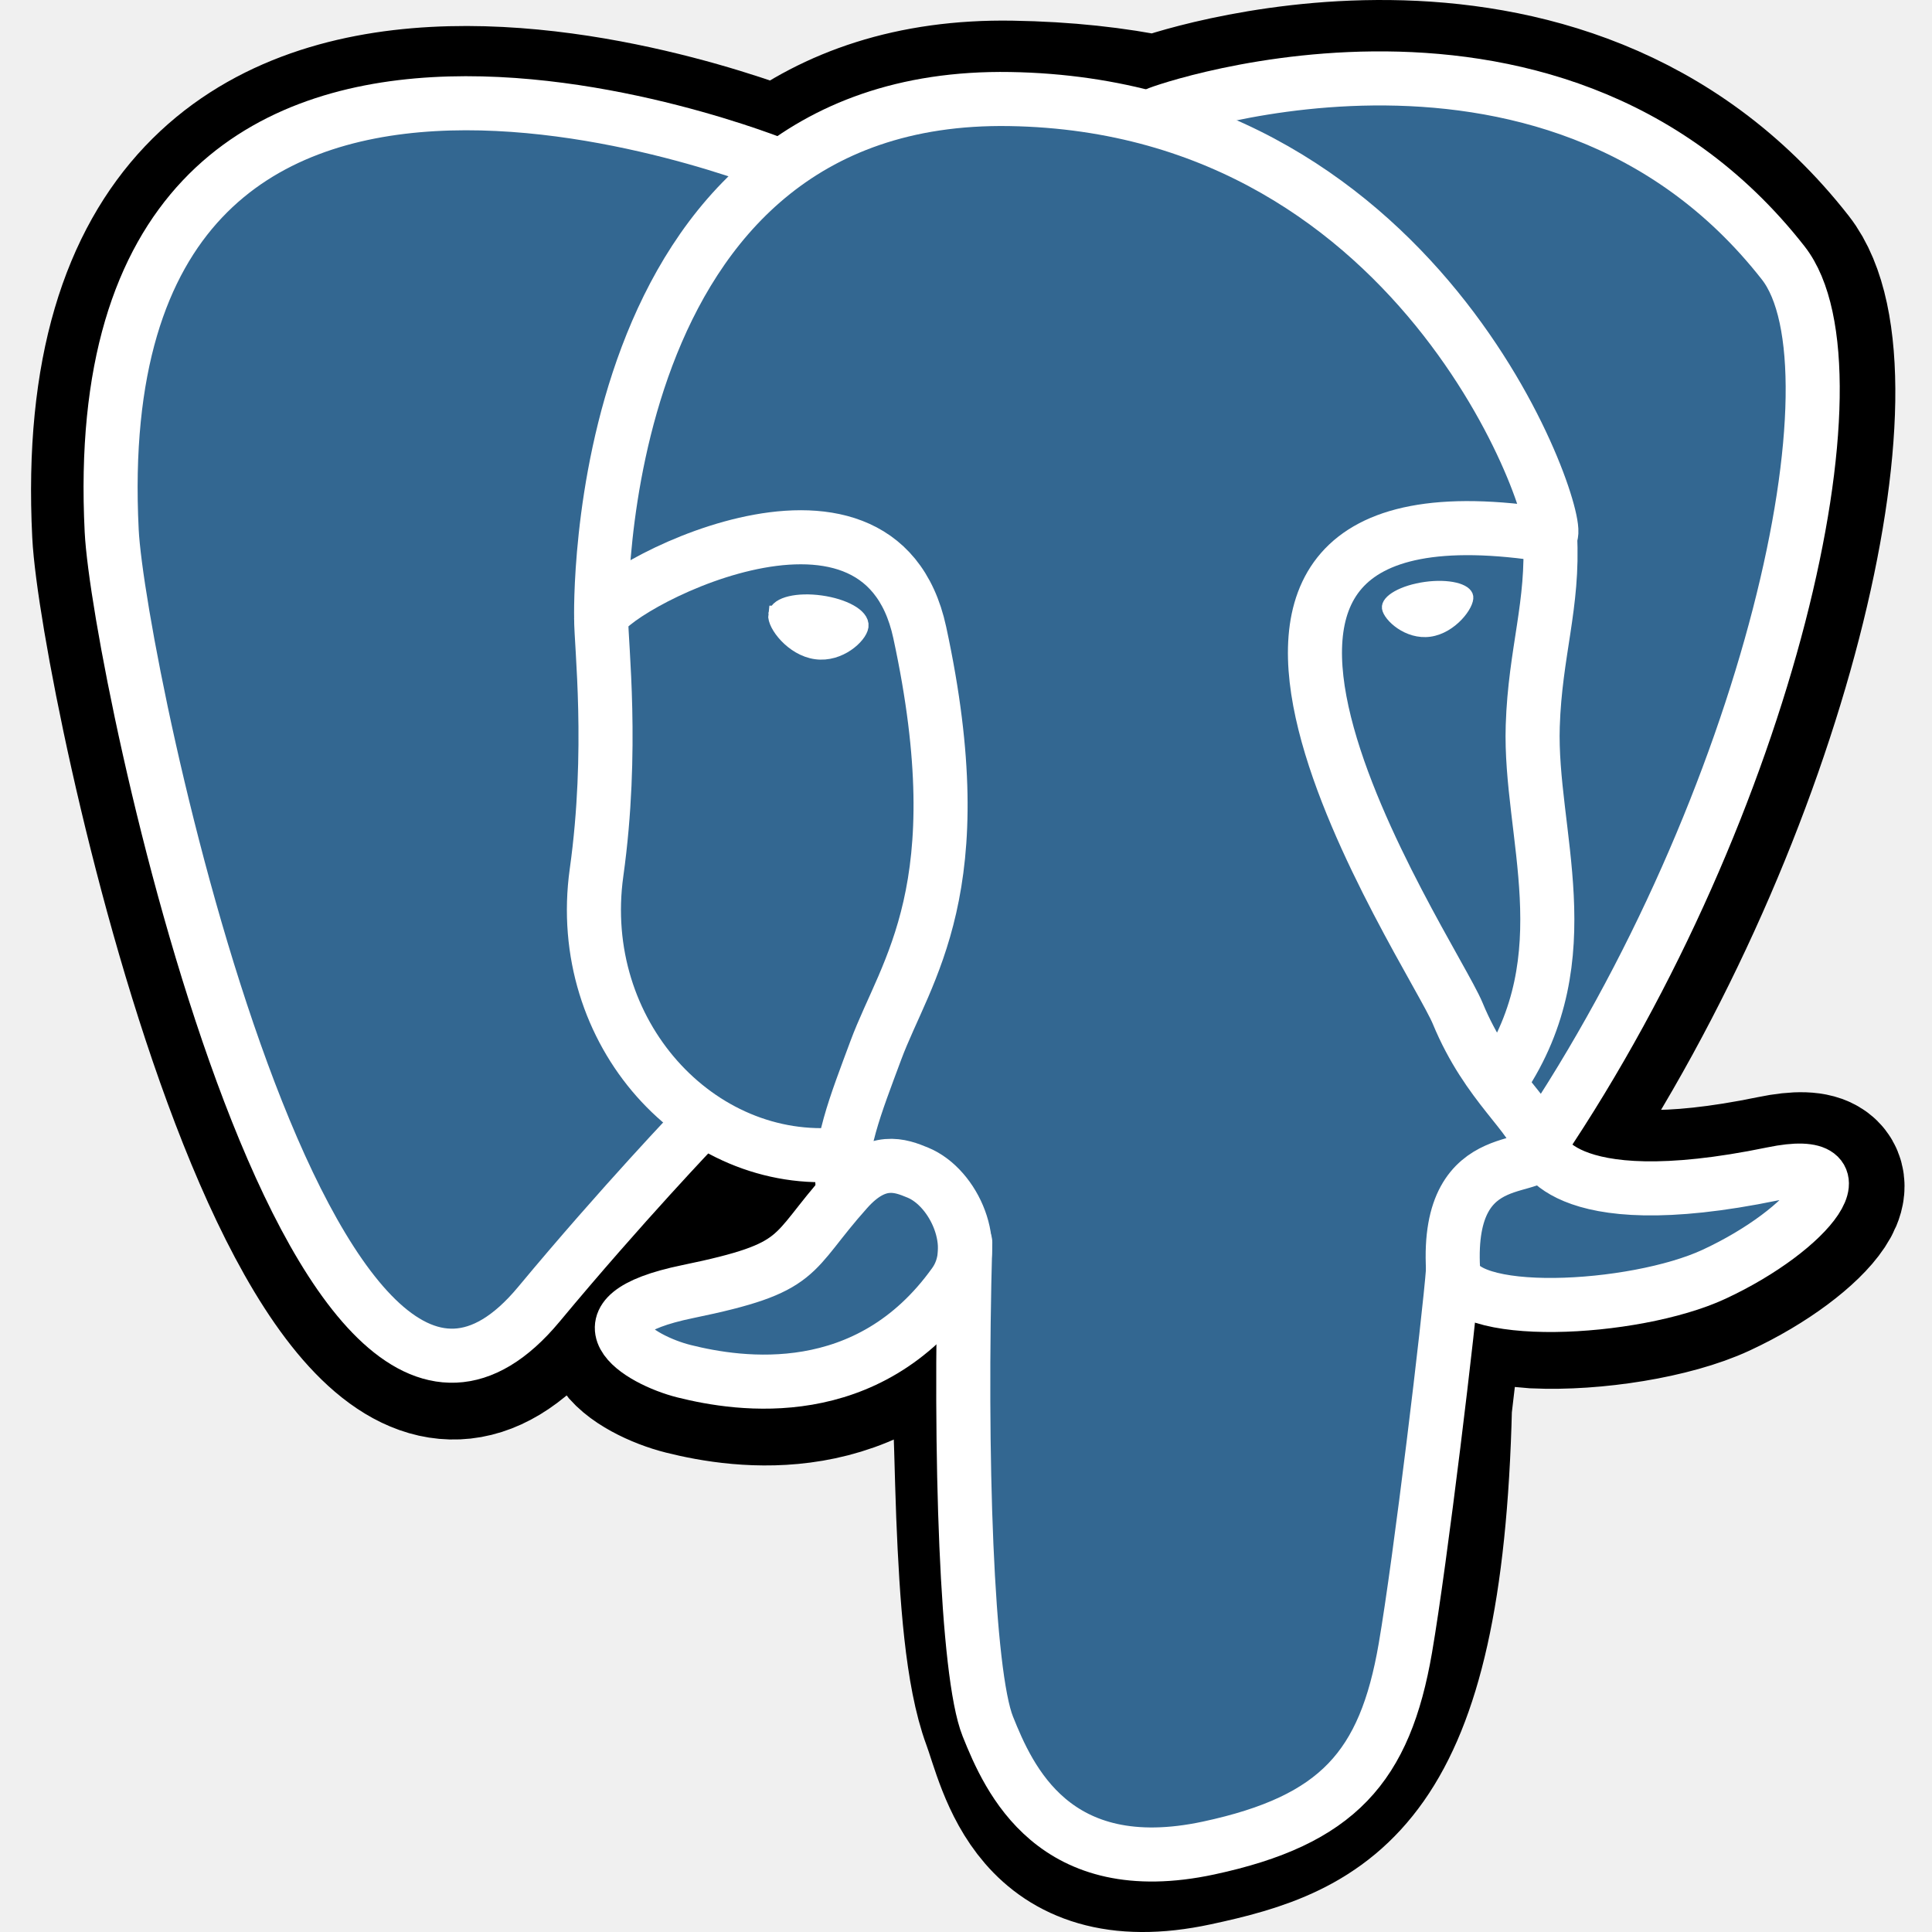
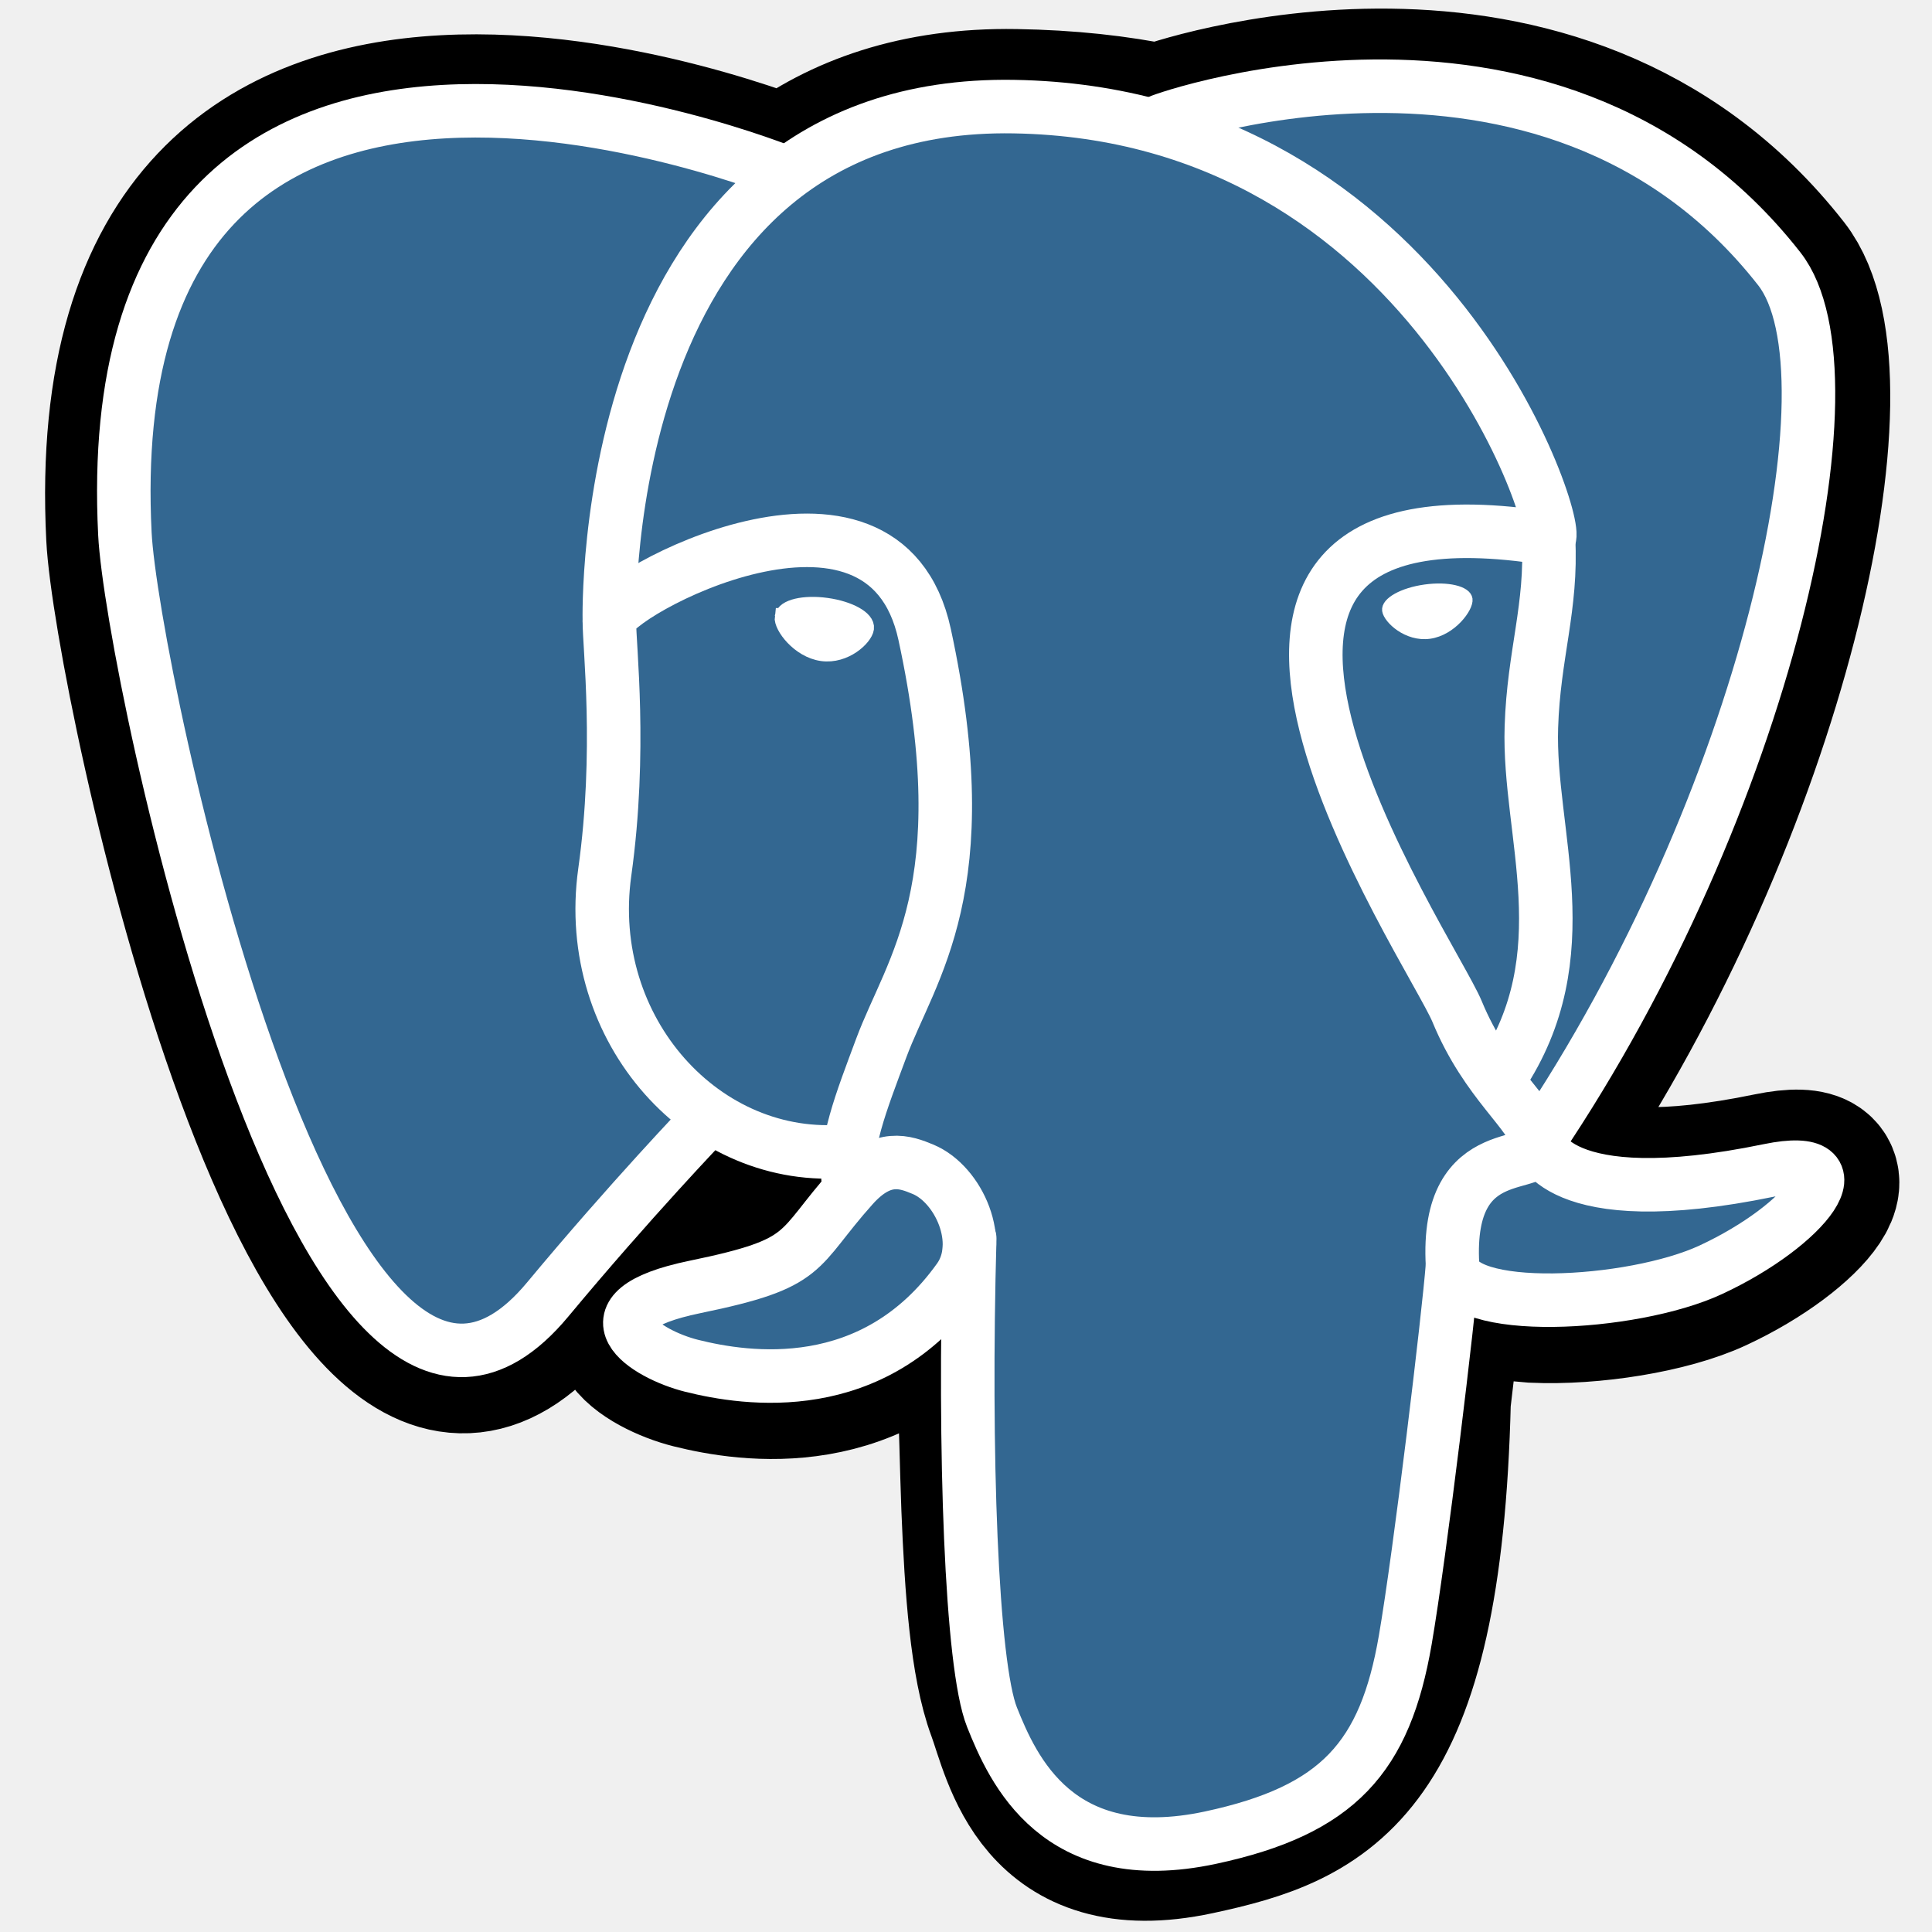
- <svg xmlns="http://www.w3.org/2000/svg" width="450pt" height="450pt" viewBox="0 0 432.071 445.383" xml:space="preserve" version="1.2" baseProfile="tiny-ps">
+ <svg xmlns="http://www.w3.org/2000/svg" width="450pt" height="450pt" viewBox="-10 -2 450 450" xml:space="preserve" version="1.2" baseProfile="tiny-ps">
  <g id="orginal" fill-rule="nonzero" stroke="#000000" stroke-miterlimit="4" />
  <g id="Layer_x0020_3" fill-rule="nonzero" fill="none" stroke="#FFFFFF" stroke-width="12.465" stroke-linecap="round" stroke-linejoin="round" stroke-miterlimit="4">
    <path d="M323.205,324.227c2.833-23.601,1.984-27.062,19.563-23.239l4.463,0.392c13.517,0.615,31.199-2.174,41.587-7c22.362-10.376,35.622-27.7,13.572-23.148c-50.297,10.376-53.755-6.655-53.755-6.655c53.111-78.803,75.313-178.836,56.149-203.322    C352.514-5.534,262.036,26.049,260.522,26.869l-0.482,0.089c-9.938-2.062-21.06-3.294-33.554-3.496c-22.761-0.374-40.032,5.967-53.133,15.904c0,0-161.408-66.498-153.899,83.628c1.597,31.936,45.777,241.655,98.47,178.31    c19.259-23.163,37.871-42.748,37.871-42.748c9.242,6.14,20.307,9.272,31.912,8.147l0.897-0.765c-0.281,2.876-0.157,5.689,0.359,9.019c-13.572,15.167-9.584,17.83-36.723,23.416c-27.457,5.659-11.326,15.734-0.797,18.367c12.768,3.193,42.305,7.716,62.268-20.224    l-0.795,3.188c5.325,4.26,4.965,30.619,5.72,49.452c0.756,18.834,2.017,36.409,5.856,46.771c3.839,10.36,8.369,37.05,44.036,29.406c29.809-6.388,52.6-15.582,54.677-101.107" fill="#000000" stroke="#000000" stroke-width="37.395" stroke-linecap="butt" stroke-linejoin="miter" />
    <path d="M402.395,271.23c-50.302,10.376-53.76-6.655-53.76-6.655c53.111-78.808,75.313-178.843,56.153-203.326c-52.27-66.785-142.752-35.2-144.262-34.38l-0.486,0.087c-9.938-2.063-21.06-3.292-33.56-3.496c-22.761-0.373-40.026,5.967-53.127,15.902    c0,0-161.411-66.495-153.904,83.63c1.597,31.938,45.776,241.657,98.471,178.312c19.26-23.163,37.869-42.748,37.869-42.748c9.243,6.14,20.308,9.272,31.908,8.147l0.901-0.765c-0.28,2.876-0.152,5.689,0.361,9.019c-13.575,15.167-9.586,17.83-36.723,23.416    c-27.459,5.659-11.328,15.734-0.796,18.367c12.768,3.193,42.307,7.716,62.266-20.224l-0.796,3.188c5.319,4.26,9.054,27.711,8.428,48.969c-0.626,21.259-1.044,35.854,3.147,47.254c4.191,11.4,8.368,37.05,44.042,29.406c29.809-6.388,45.256-22.942,47.405-50.555    c1.525-19.631,4.976-16.729,5.194-34.28l2.768-8.309c3.192-26.611,0.507-35.196,18.872-31.203l4.463,0.392c13.517,0.615,31.208-2.174,41.591-7c22.358-10.376,35.618-27.7,13.573-23.148z" fill="#336791" stroke="none" />
    <path d="M215.866,286.484c-1.385,49.516,0.348,99.377,5.193,111.495c4.848,12.118,15.223,35.688,50.9,28.045c29.806-6.39,40.651-18.756,45.357-46.051c3.466-20.082,10.148-75.854,11.005-87.281" />
    <path d="M173.104,38.256c0,0-161.521-66.016-154.012,84.109c1.597,31.938,45.779,241.664,98.473,178.316c19.256-23.166,36.671-41.335,36.671-41.335" />
    <path d="M260.349,26.207c-5.591,1.753,89.848-34.889,144.087,34.417c19.159,24.484-3.043,124.519-56.153,203.329" />
    <path d="M348.282,263.953c0,0,3.461,17.036,53.764,6.653c22.04-4.552,8.776,12.774-13.577,23.155c-18.345,8.514-59.474,10.696-60.146-1.069c-1.729-30.355,21.647-21.133,19.96-28.739c-1.525-6.85-11.979-13.573-18.894-30.338    c-6.037-14.633-82.796-126.849,21.287-110.183c3.813-0.789-27.146-99.002-124.553-100.599c-97.385-1.597-94.19,119.762-94.19,119.762" stroke-linejoin="bevel" />
    <path d="M188.604,274.334c-13.577,15.166-9.584,17.829-36.723,23.417c-27.459,5.66-11.326,15.733-0.797,18.365c12.768,3.195,42.307,7.718,62.266-20.229c6.078-8.509-0.036-22.086-8.385-25.547c-4.034-1.671-9.428-3.765-16.361,3.994z" />
    <path d="M187.715,274.069c-1.368-8.917,2.93-19.528,7.536-31.942c6.922-18.626,22.893-37.255,10.117-96.339c-9.523-44.029-73.396-9.163-73.436-3.193c-0.039,5.968,2.889,30.26-1.067,58.548c-5.162,36.913,23.488,68.132,56.479,64.938" />
    <path d="M172.517,141.7c-0.288,2.039,3.733,7.48,8.976,8.207c5.234,0.73,9.714-3.522,9.998-5.559c0.284-2.039-3.732-4.285-8.977-5.015c-5.237-0.731-9.719,0.333-9.996,2.367z" fill="#FFFFFF" stroke-width="4.155" stroke-linecap="butt" stroke-linejoin="miter" />
    <path d="M331.941,137.543c0.284,2.039-3.732,7.48-8.976,8.207c-5.238,0.73-9.718-3.522-10.005-5.559c-0.277-2.039,3.74-4.285,8.979-5.015c5.239-0.73,9.718,0.333,10.002,2.368z" fill="#FFFFFF" stroke-width="2.078" stroke-linecap="butt" stroke-linejoin="miter" />
    <path d="M350.676,123.432c0.863,15.994-3.445,26.888-3.988,43.914c-0.804,24.748,11.799,53.074-7.191,81.435" />
    <path d="M0,60.232" stroke-width="3" />
  </g>
</svg>
